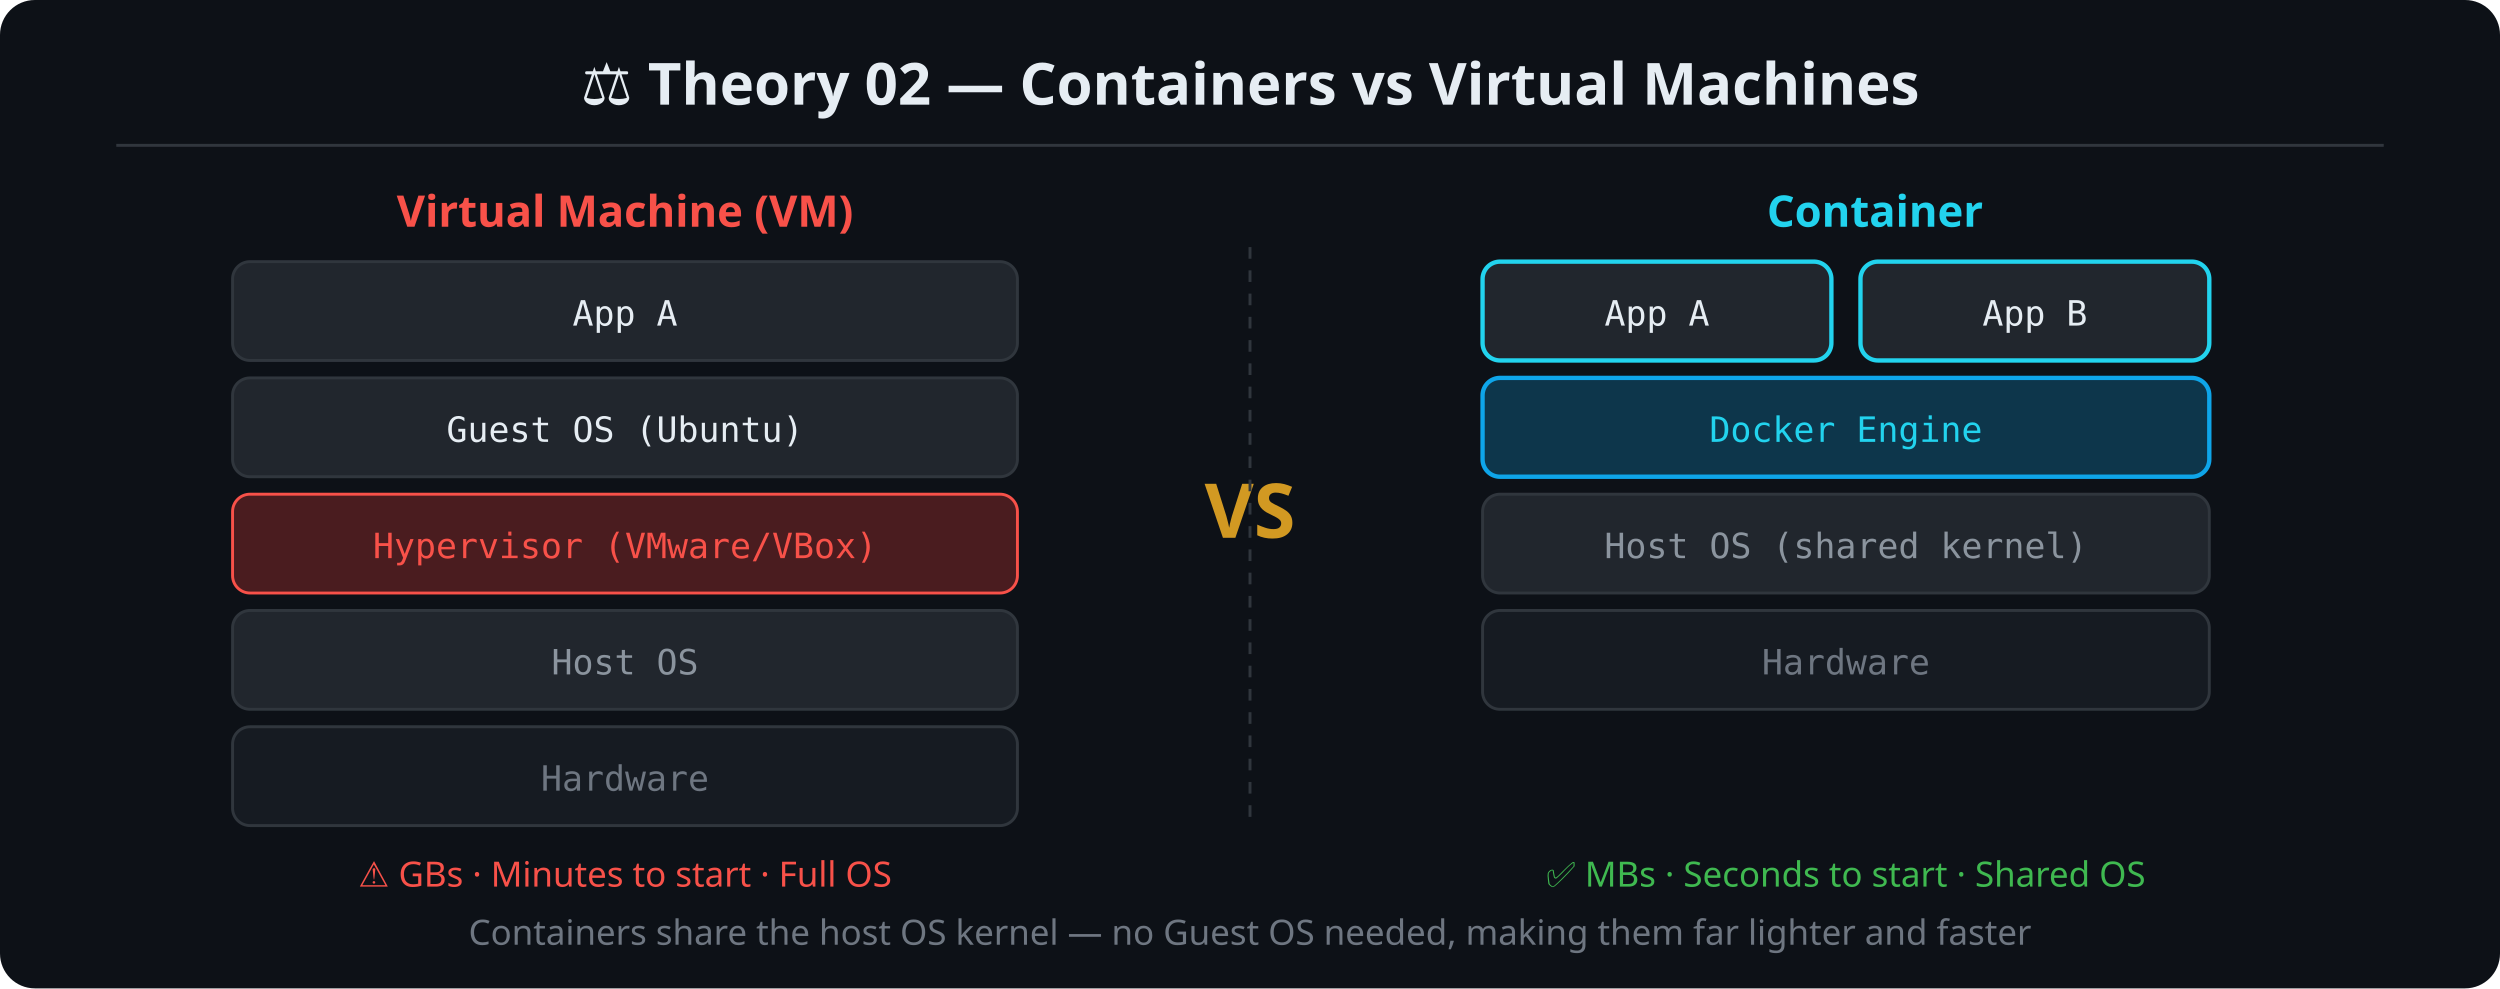
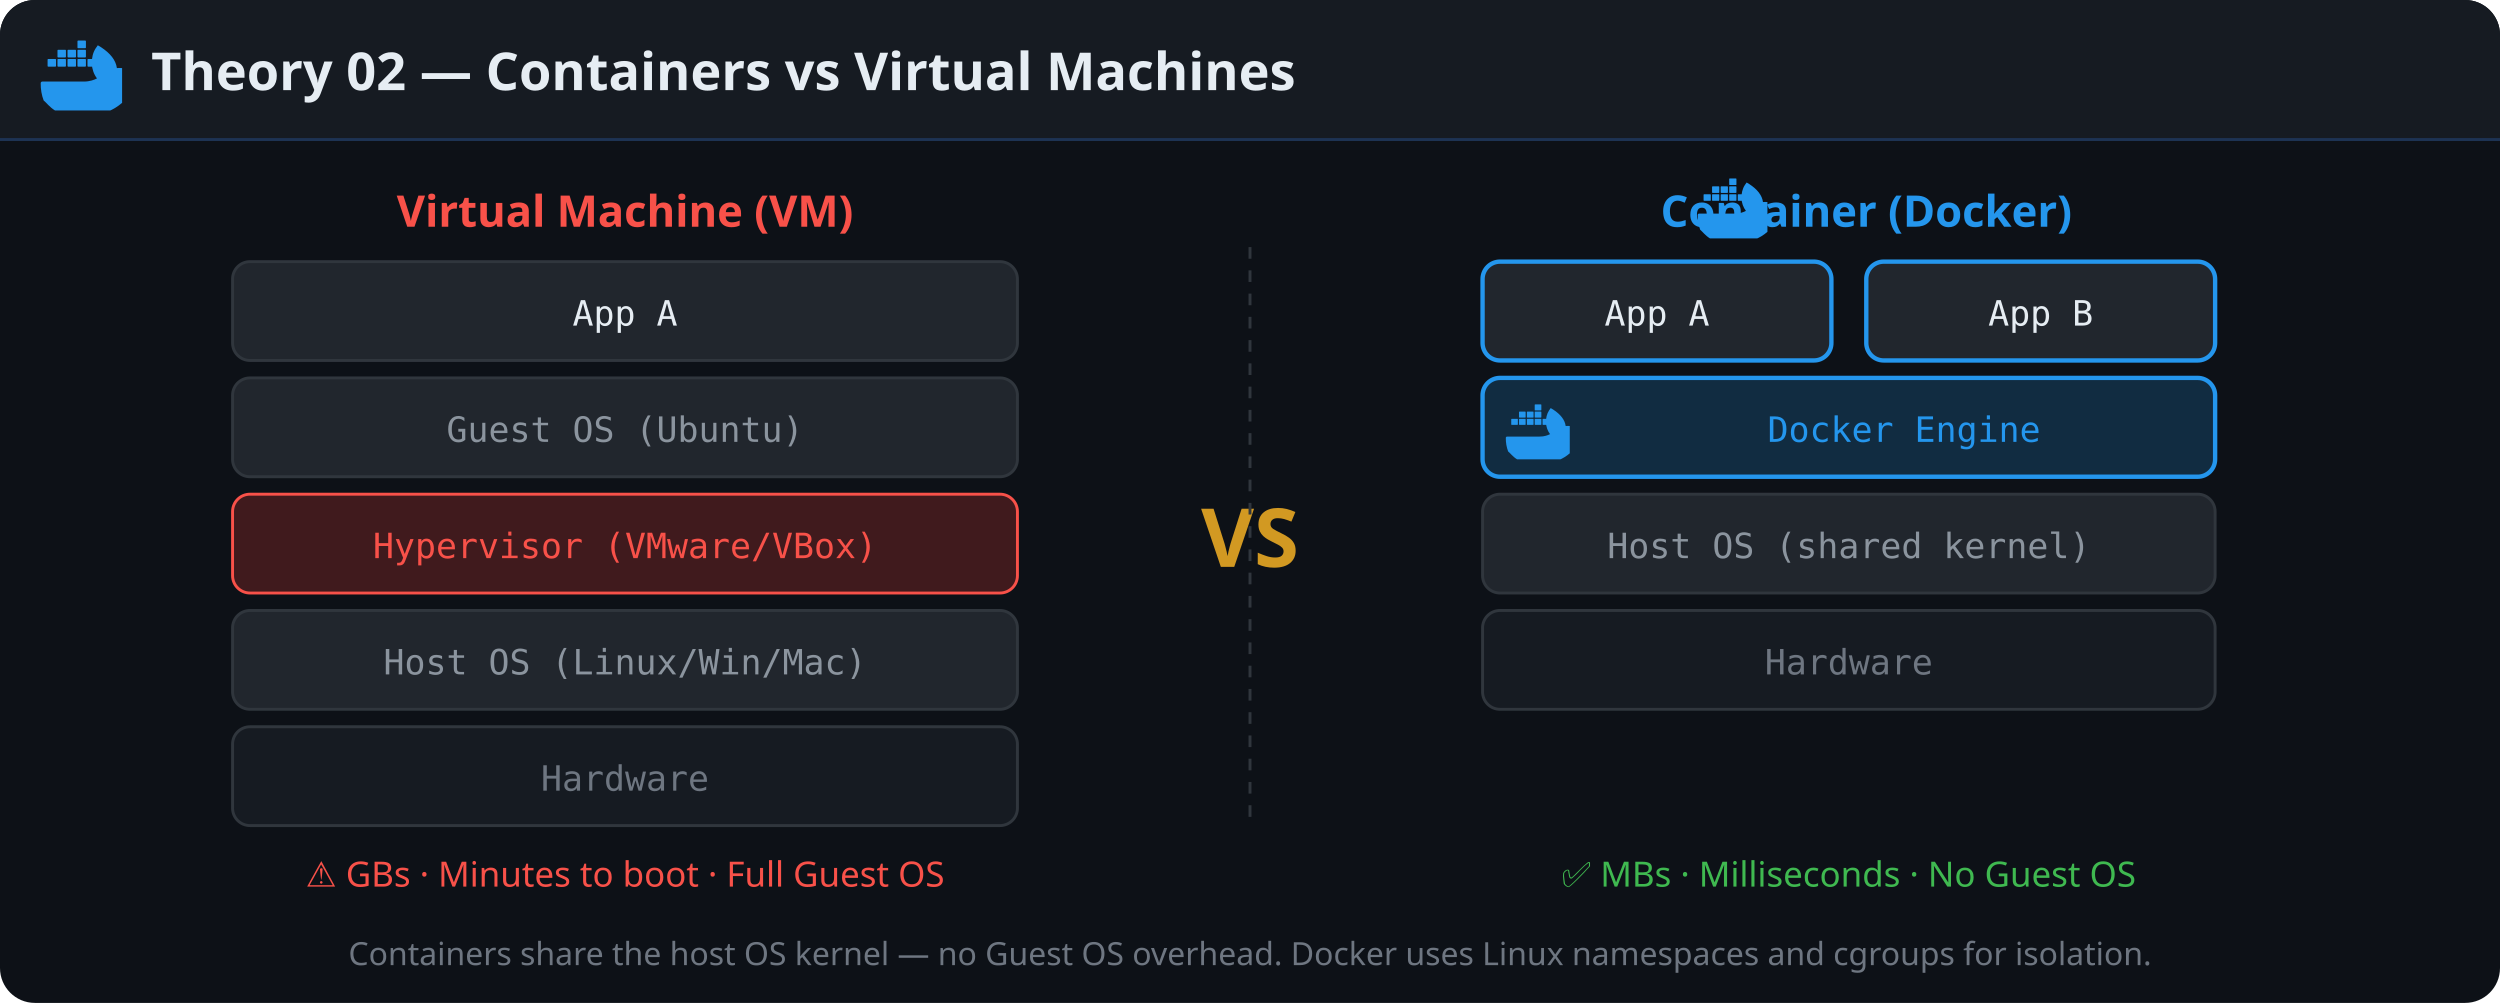
- <svg xmlns="http://www.w3.org/2000/svg" viewBox="0 0 860 340" width="860" height="340">
-   <rect width="860" height="340" fill="#0d1117" rx="12" />
-   <text x="430" y="36" text-anchor="middle" font-family="'Segoe UI',sans-serif" font-size="20" font-weight="700" fill="#e6edf3">⚖️  Theory 02 — Containers vs Virtual Machines</text>
-   <line x1="40" y1="50" x2="820" y2="50" stroke="#30363d" stroke-width="1" />
+ <svg xmlns="http://www.w3.org/2000/svg" viewBox="0 0 860 345" width="860" height="345">
+   <defs>
+     <symbol id="docker-logo" viewBox="0 0 24 24">
+       <path fill="#2496ED" d="M13.983 11.078h2.119a.186.186 0 00.186-.185V9.006a.186.186 0 00-.186-.186h-2.119a.185.185 0 00-.185.185v1.888c0 .102.083.185.185.185m-2.954-5.43h2.118a.186.186 0 00.186-.186V3.574a.186.186 0 00-.186-.185h-2.118a.185.185 0 00-.185.185v1.888c0 .102.082.185.185.185m0 2.716h2.118a.187.187 0 00.186-.186V6.29a.186.186 0 00-.186-.185h-2.118a.185.185 0 00-.185.185v1.887c0 .102.082.185.185.186m-2.93 0h2.12a.186.186 0 00.184-.186V6.29a.185.185 0 00-.185-.185H8.1a.185.185 0 00-.185.185v1.887c0 .102.083.185.185.186m-2.964 0h2.119a.186.186 0 00.185-.186V6.29a.185.185 0 00-.185-.185H5.136a.186.186 0 00-.186.185v1.887c0 .102.084.185.186.186m5.893 2.715h2.118a.186.186 0 00.186-.185V9.006a.186.186 0 00-.186-.186h-2.118a.185.185 0 00-.185.185v1.888c0 .102.082.185.185.185m-2.93 0h2.12a.185.185 0 00.184-.185V9.006a.185.185 0 00-.184-.186h-2.12a.185.185 0 00-.184.185v1.888c0 .102.083.185.185.185m-2.964 0h2.119a.185.185 0 00.185-.185V9.006a.185.185 0 00-.184-.186h-2.12a.186.186 0 00-.186.186v1.887c0 .102.084.185.186.185m-2.92 0h2.12a.186.186 0 00.184-.185V9.006a.185.185 0 00-.184-.186h-2.12a.185.185 0 00-.184.185v1.888c0 .102.082.185.184.185m24.758 1.886c-.722-1.189-2.641-1.624-4.508-1.46-.316-2.336-1.943-4.37-4.678-6.16l-.949-.569-.633.912c-.8 1.217-1.204 2.907-1.14 4.53.068 1.564.606 3.128 1.53 4.33-.713.385-2.12.958-3.975.926H.485a.486.486 0 00-.486.484c-.023 1.782.28 3.535.876 5.098C1.535 21.537 2.6 23.022 4.21 24c1.79 1.089 4.712 1.707 8.076 1.707 7.59 0 13.18-3.471 15.823-9.767 1.035.019 3.266.016 4.41-2.153a.488.488 0 00.007-.49l-.586-.323z" />
+     </symbol>
+   </defs>
+   <rect width="860" height="345" fill="#0d1117" rx="12" />
+   <rect x="0" y="0" width="860" height="48" rx="12" fill="#161b22" />
+   <rect x="0" y="36" width="860" height="12" fill="#161b22" />
+   <use href="#docker-logo" x="14" y="10" width="28" height="28" />
+   <text x="52" y="31" font-family="'Segoe UI',sans-serif" font-size="18" font-weight="700" fill="#e6edf3">Theory 02 — Containers vs Virtual Machines</text>
+   <line x1="0" y1="48" x2="860" y2="48" stroke="#1d3354" stroke-width="1" />
  <text x="215" y="78" text-anchor="middle" font-family="'Segoe UI',sans-serif" font-size="15" font-weight="700" fill="#f85149">Virtual Machine (VM)</text>
  <rect x="80" y="90" width="270" height="34" rx="6" fill="#21262d" stroke="#30363d" stroke-width="1" />
  <text x="215" y="112" text-anchor="middle" font-family="monospace" font-size="12" fill="#e6edf3">App A</text>
  <rect x="80" y="130" width="270" height="34" rx="6" fill="#21262d" stroke="#30363d" stroke-width="1" />
-   <text x="215" y="152" text-anchor="middle" font-family="monospace" font-size="12" fill="#e6edf3">Guest OS (Ubuntu)</text>
-   <rect x="80" y="170" width="270" height="34" rx="6" fill="#da3633" fill-opacity="0.3" stroke="#f85149" stroke-width="1" />
+   <text x="215" y="152" text-anchor="middle" font-family="monospace" font-size="12" fill="#8b949e">Guest OS (Ubuntu)</text>
+   <rect x="80" y="170" width="270" height="34" rx="6" fill="#da3633" fill-opacity="0.25" stroke="#f85149" stroke-width="1" />
  <text x="215" y="192" text-anchor="middle" font-family="monospace" font-size="12" fill="#f85149">Hypervisor (VMware/VBox)</text>
  <rect x="80" y="210" width="270" height="34" rx="6" fill="#21262d" stroke="#30363d" stroke-width="1" />
-   <text x="215" y="232" text-anchor="middle" font-family="monospace" font-size="12" fill="#8b949e">Host OS</text>
+   <text x="215" y="232" text-anchor="middle" font-family="monospace" font-size="12" fill="#8b949e">Host OS (Linux/Win/Mac)</text>
  <rect x="80" y="250" width="270" height="34" rx="6" fill="#161b22" stroke="#30363d" stroke-width="1" />
  <text x="215" y="272" text-anchor="middle" font-family="monospace" font-size="12" fill="#6e7681">Hardware</text>
-   <text x="215" y="305" text-anchor="middle" font-family="'Segoe UI',sans-serif" font-size="12" fill="#f85149">⚠️  GBs · Minutes to start · Full OS</text>
-   <text x="645" y="78" text-anchor="middle" font-family="'Segoe UI',sans-serif" font-size="15" font-weight="700" fill="#22d3ee">Container</text>
-   <rect x="510" y="90" width="120" height="34" rx="6" fill="#21262d" stroke="#22d3ee" stroke-width="1.5" />
+   <text x="215" y="305" text-anchor="middle" font-family="'Segoe UI',sans-serif" font-size="12" fill="#f85149">⚠️  GBs · Minutes to boot · Full Guest OS</text>
+   <use href="#docker-logo" x="584" y="58" width="24" height="24" />
+   <text x="642" y="78" text-anchor="middle" font-family="'Segoe UI',sans-serif" font-size="15" font-weight="700" fill="#2496ED">Container (Docker)</text>
+   <rect x="510" y="90" width="120" height="34" rx="6" fill="#21262d" stroke="#2496ED" stroke-width="1.5" />
  <text x="570" y="112" text-anchor="middle" font-family="monospace" font-size="12" fill="#e6edf3">App A</text>
-   <rect x="640" y="90" width="120" height="34" rx="6" fill="#21262d" stroke="#22d3ee" stroke-width="1.5" />
-   <text x="700" y="112" text-anchor="middle" font-family="monospace" font-size="12" fill="#e6edf3">App B</text>
-   <rect x="510" y="130" width="250" height="34" rx="6" fill="#0ea5e9" fill-opacity="0.25" stroke="#0ea5e9" stroke-width="1.5" />
-   <text x="635" y="152" text-anchor="middle" font-family="monospace" font-size="12" fill="#22d3ee">Docker Engine</text>
-   <rect x="510" y="170" width="250" height="34" rx="6" fill="#21262d" stroke="#30363d" stroke-width="1" />
-   <text x="635" y="192" text-anchor="middle" font-family="monospace" font-size="12" fill="#8b949e">Host OS (shared kernel)</text>
-   <rect x="510" y="210" width="250" height="34" rx="6" fill="#161b22" stroke="#30363d" stroke-width="1" />
-   <text x="635" y="232" text-anchor="middle" font-family="monospace" font-size="12" fill="#6e7681">Hardware</text>
-   <text x="635" y="305" text-anchor="middle" font-family="'Segoe UI',sans-serif" font-size="12" fill="#3fb950">✅  MBs · Seconds to start · Shared OS</text>
-   <text x="430" y="185" text-anchor="middle" font-family="'Segoe UI',sans-serif" font-size="26" font-weight="900" fill="#d29922">VS</text>
+   <rect x="642" y="90" width="120" height="34" rx="6" fill="#21262d" stroke="#2496ED" stroke-width="1.5" />
+   <text x="702" y="112" text-anchor="middle" font-family="monospace" font-size="12" fill="#e6edf3">App B</text>
+   <rect x="510" y="130" width="252" height="34" rx="6" fill="#2496ED" fill-opacity="0.2" stroke="#2496ED" stroke-width="1.5" />
+   <use href="#docker-logo" x="518" y="136" width="22" height="22" />
+   <text x="655" y="152" text-anchor="middle" font-family="monospace" font-size="12" fill="#2496ED">Docker Engine</text>
+   <rect x="510" y="170" width="252" height="34" rx="6" fill="#21262d" stroke="#30363d" stroke-width="1" />
+   <text x="636" y="192" text-anchor="middle" font-family="monospace" font-size="12" fill="#8b949e">Host OS (shared kernel)</text>
+   <rect x="510" y="210" width="252" height="34" rx="6" fill="#161b22" stroke="#30363d" stroke-width="1" />
+   <text x="636" y="232" text-anchor="middle" font-family="monospace" font-size="12" fill="#6e7681">Hardware</text>
+   <text x="636" y="305" text-anchor="middle" font-family="'Segoe UI',sans-serif" font-size="12" fill="#3fb950">✅  MBs · Milliseconds · No Guest OS</text>
+   <text x="430" y="195" text-anchor="middle" font-family="'Segoe UI',sans-serif" font-size="28" font-weight="900" fill="#d29922">VS</text>
  <line x1="430" y1="85" x2="430" y2="285" stroke="#30363d" stroke-width="1" stroke-dasharray="4,4" />
-   <text x="430" y="325" text-anchor="middle" font-family="'Segoe UI',sans-serif" font-size="12" fill="#6e7681">Containers share the host OS kernel — no Guest OS needed, making them far lighter and faster</text>
+   <text x="430" y="332" text-anchor="middle" font-family="'Segoe UI',sans-serif" font-size="11" fill="#6e7681">Containers share the host OS kernel — no Guest OS overhead. Docker uses Linux namespaces and cgroups for isolation.</text>
</svg>
